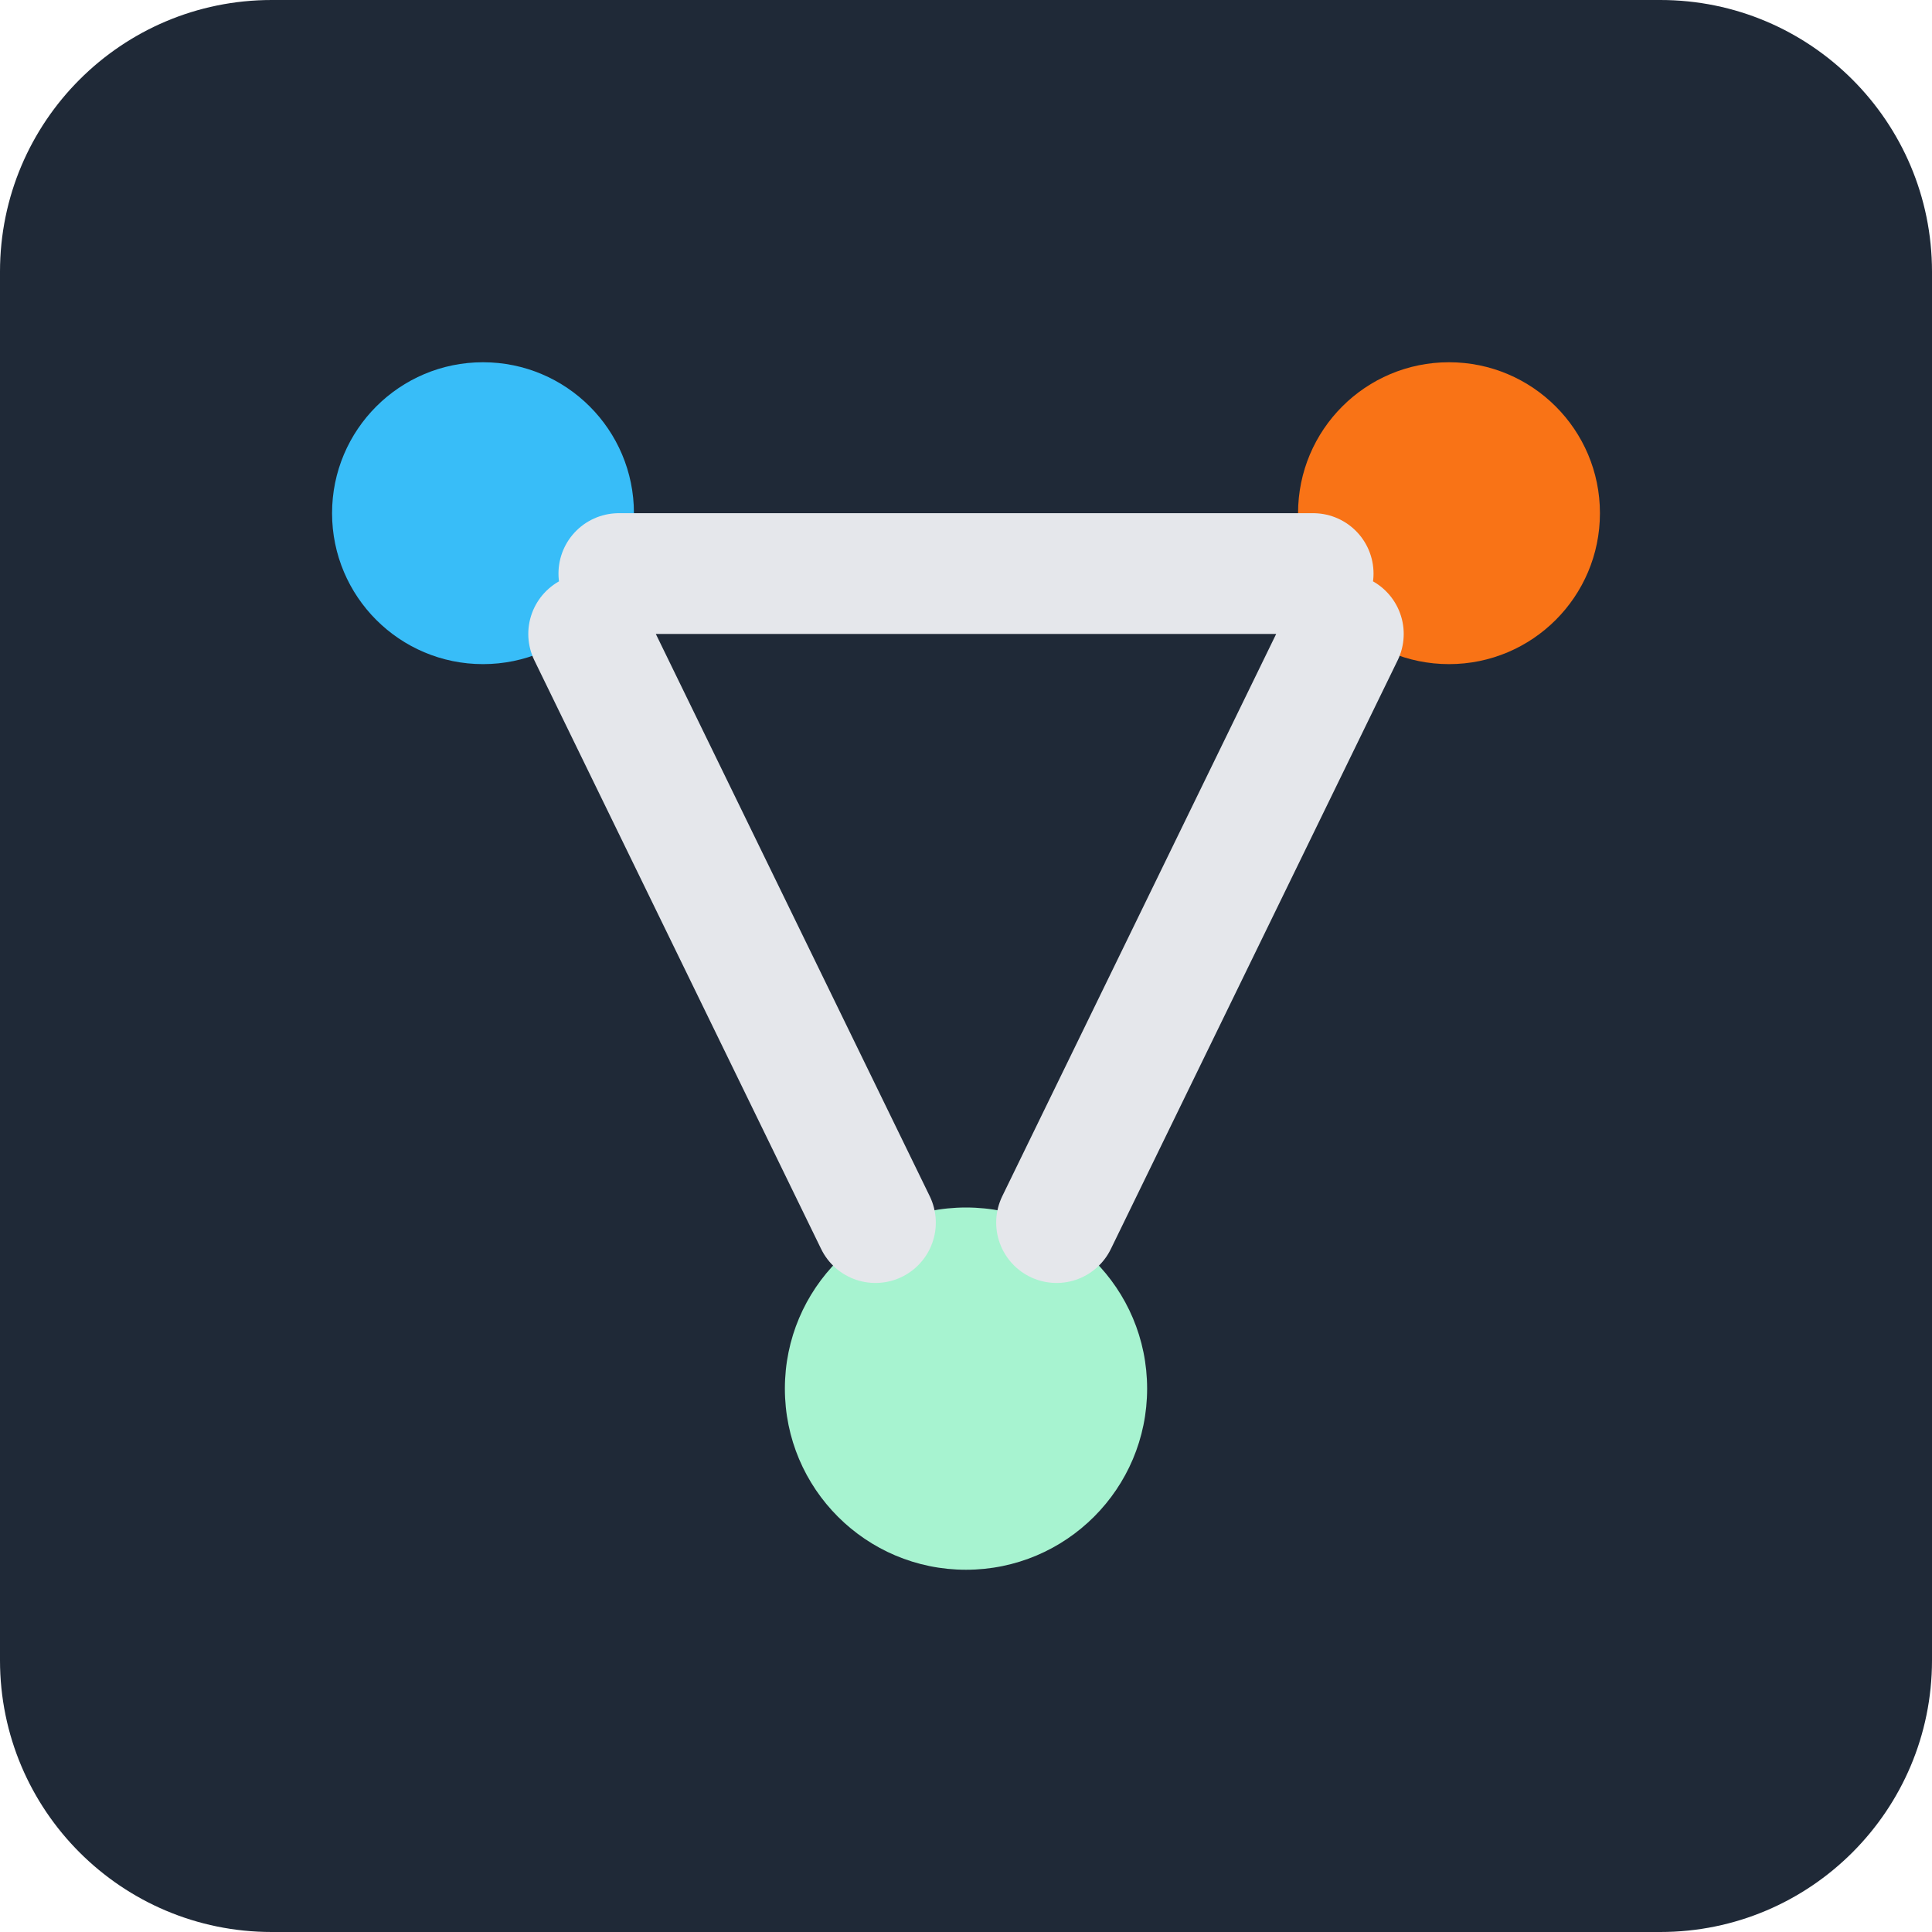
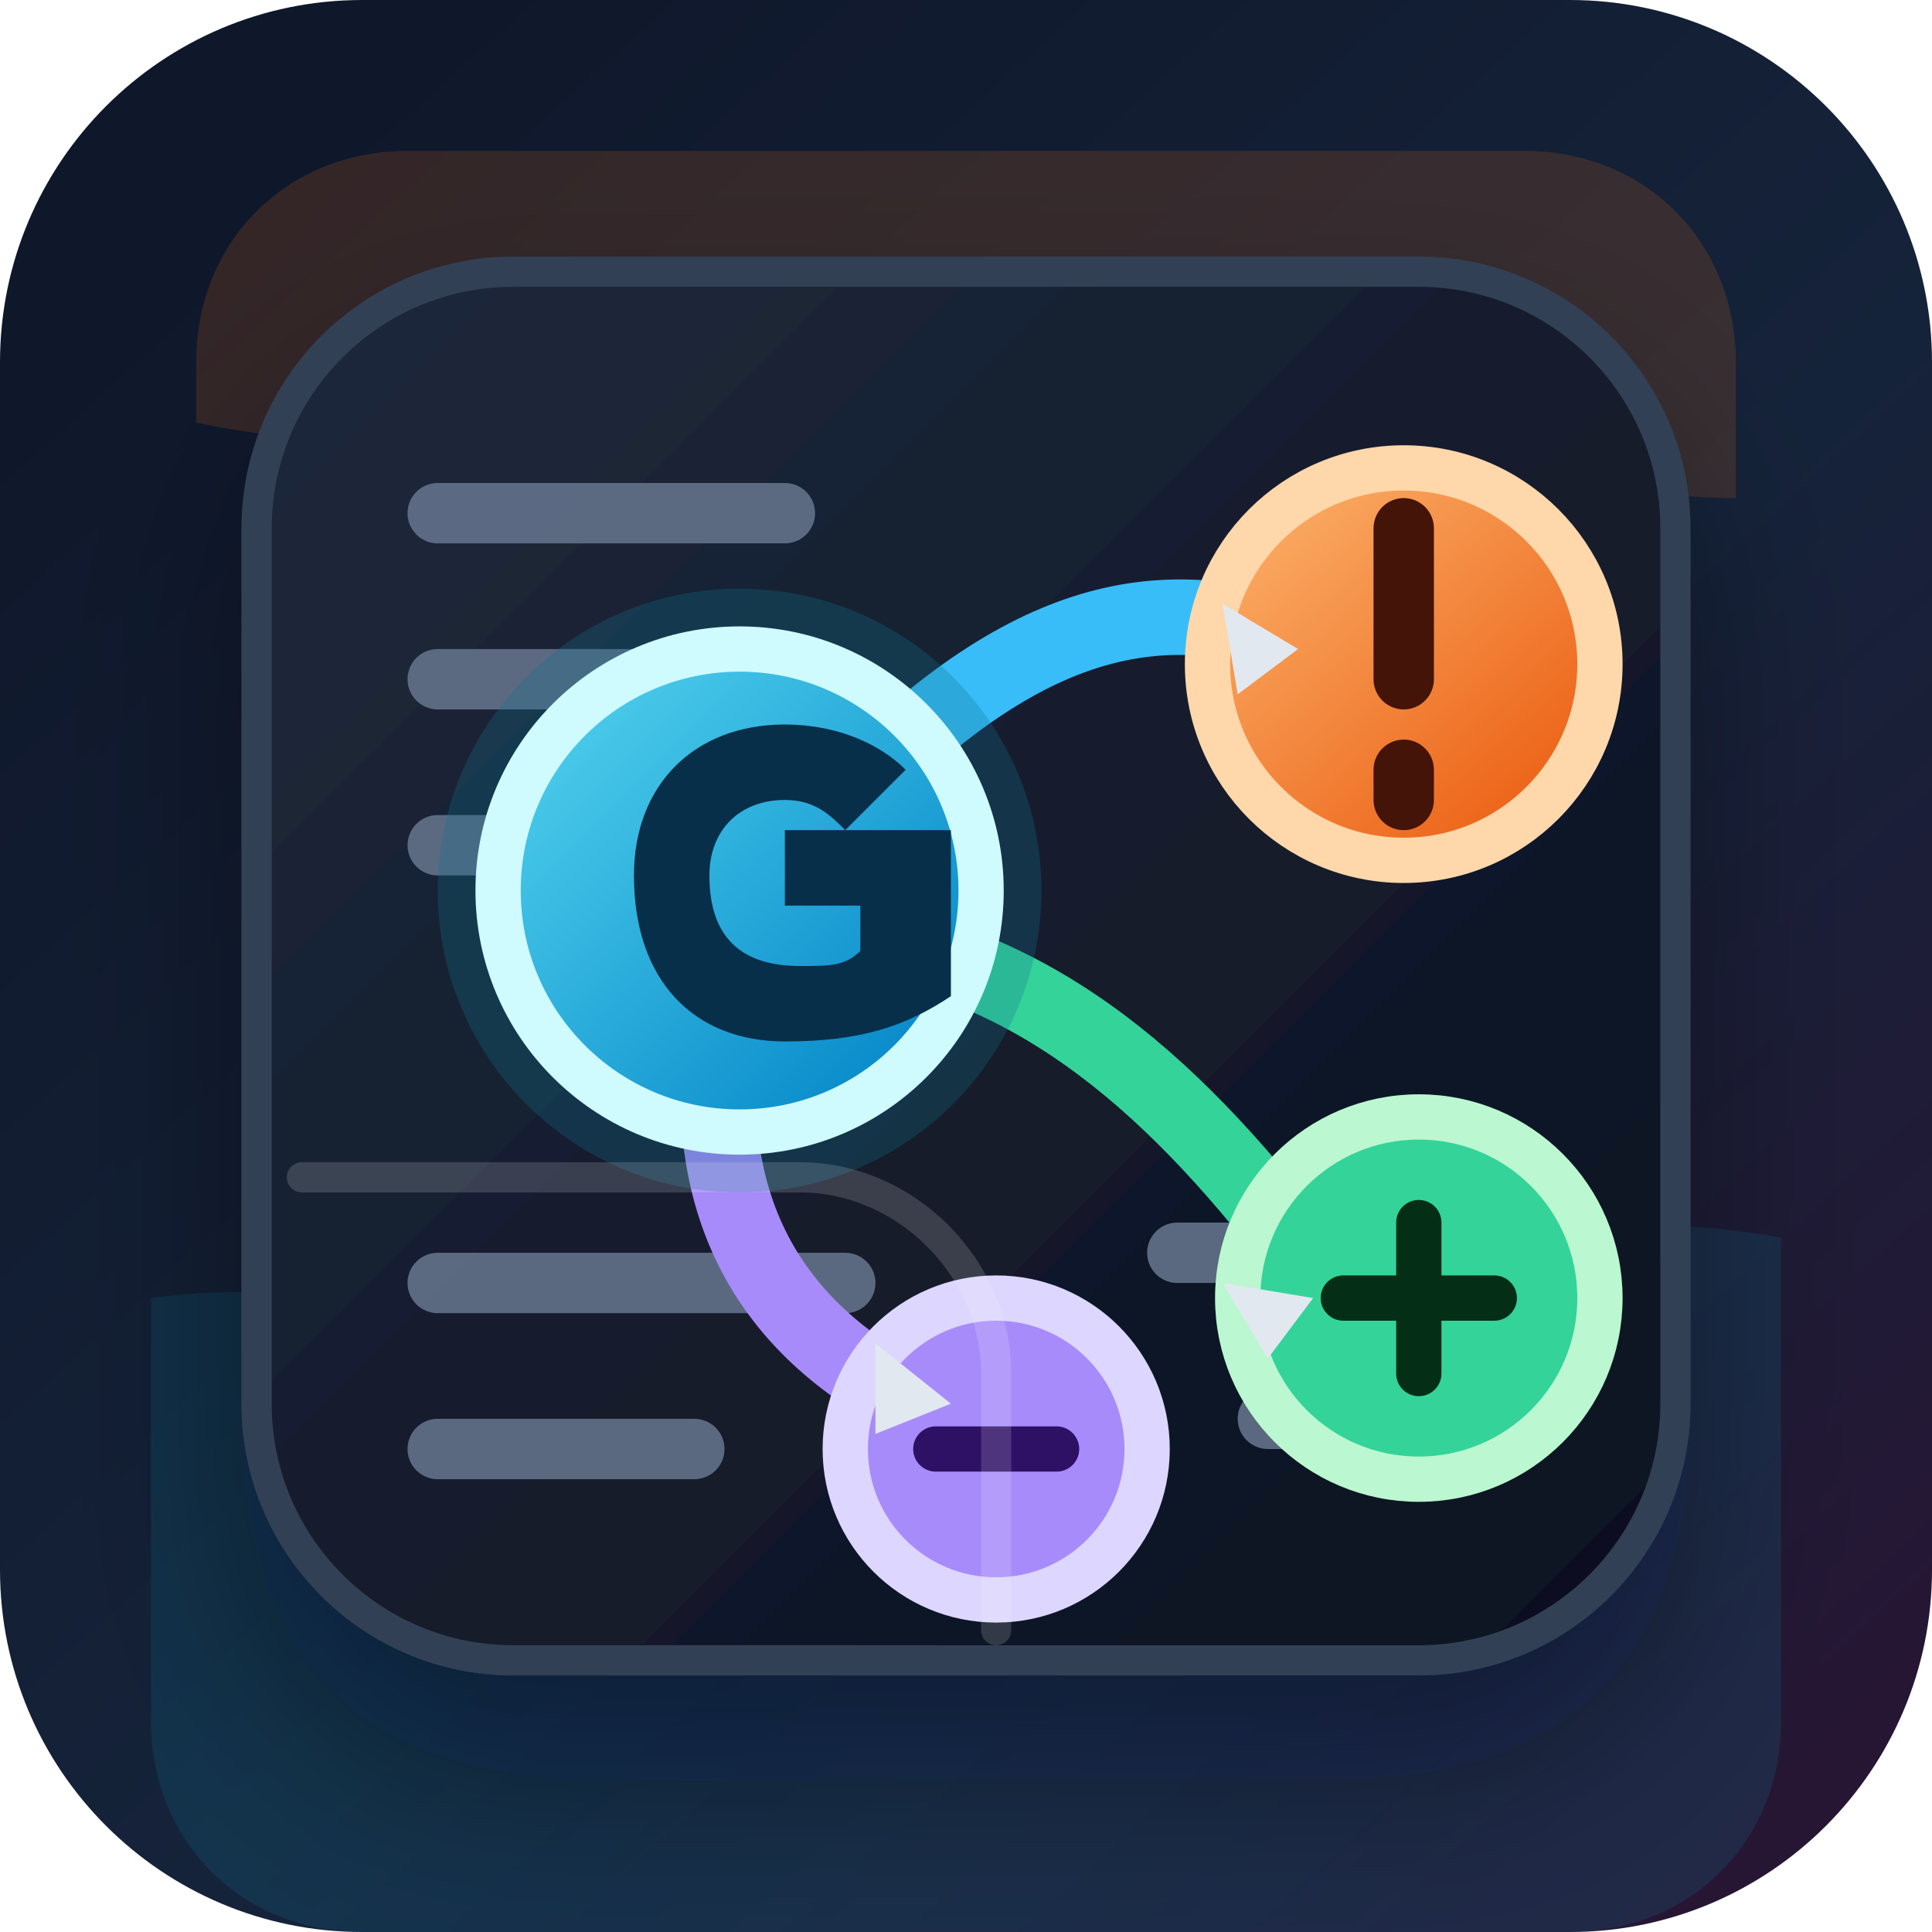
- <svg xmlns="http://www.w3.org/2000/svg" width="128" height="128" viewBox="0 0 128 128">
-   <rect width="128" height="128" rx="18" fill="#1f2937" />
-   <circle cx="32" cy="34" r="10" fill="#38bdf8" />
-   <circle cx="96" cy="34" r="10" fill="#f97316" />
-   <circle cx="64" cy="92" r="12" fill="#a7f3d0" />
-   <path d="M41 38h46M39 42l19 39M89 42 70 81" fill="none" stroke="#e5e7eb" stroke-width="8" stroke-linecap="round" />
+ <svg xmlns="http://www.w3.org/2000/svg" width="128" height="128" viewBox="0 0 128 128" role="img" aria-label="VC6 Impact Review">
+   <defs>
+     <linearGradient id="bg" x1="14" y1="10" x2="116" y2="122" gradientUnits="userSpaceOnUse">
+       <stop stop-color="#0f172a" />
+       <stop offset="0.56" stop-color="#15233a" />
+       <stop offset="1" stop-color="#261634" />
+     </linearGradient>
+     <linearGradient id="panel" x1="21" y1="22" x2="105" y2="106" gradientUnits="userSpaceOnUse">
+       <stop stop-color="#1e293b" />
+       <stop offset="1" stop-color="#0b1120" />
+     </linearGradient>
+     <linearGradient id="global" x1="32" y1="33" x2="67" y2="68" gradientUnits="userSpaceOnUse">
+       <stop stop-color="#67e8f9" />
+       <stop offset="1" stop-color="#0284c7" />
+     </linearGradient>
+     <linearGradient id="risk" x1="82" y1="28" x2="106" y2="55" gradientUnits="userSpaceOnUse">
+       <stop stop-color="#fdba74" />
+       <stop offset="1" stop-color="#ea580c" />
+     </linearGradient>
+     <filter id="softShadow" x="-30%" y="-30%" width="160%" height="160%">
+       <feDropShadow dx="0" dy="7" stdDeviation="6" flood-color="#020617" flood-opacity="0.38" />
+     </filter>
+   </defs>
+   <rect width="128" height="128" rx="24" fill="url(#bg)" />
+   <path d="M10 86c22-3 32 12 51 12 22 0 30-21 57-16v32c0 8-6 14-14 14H24c-8 0-14-6-14-14V86z" fill="#0891b2" opacity="0.15" />
+   <path d="M13 28c29 6 39-12 64-7 16 3 22 12 38 12v-9c0-8-6-14-14-14H27c-8 0-14 6-14 14v4z" fill="#f97316" opacity="0.16" />
+   <rect x="17" y="18" width="94" height="92" rx="17" fill="url(#panel)" stroke="#334155" stroke-width="2" filter="url(#softShadow)" />
+   <g opacity="0.88">
+     <path d="M29 34h23M29 45h15M29 56h19M29 85h27M29 96h17" stroke="#64748b" stroke-width="4" stroke-linecap="round" />
+     <path d="M78 83h21M84 94h15" stroke="#64748b" stroke-width="4" stroke-linecap="round" />
+   </g>
+   <path d="M57 52c12-12 21-13 31-9" fill="none" stroke="#38bdf8" stroke-width="5" stroke-linecap="round" />
+   <path d="M56 62c13 2 22 10 31 22" fill="none" stroke="#34d399" stroke-width="5" stroke-linecap="round" />
+   <path d="M48 67c-2 13 3 22 15 27" fill="none" stroke="#a78bfa" stroke-width="5" stroke-linecap="round" />
+   <circle cx="49" cy="59" r="20" fill="#0e7490" opacity="0.28" />
+   <circle cx="49" cy="59" r="16" fill="url(#global)" stroke="#cffafe" stroke-width="3" />
+   <path d="M42 58c0-6 4-10 10-10 3 0 6 1 8 3l-4 4c-1-1-2-2-4-2-3 0-5 2-5 5 0 4 2 6 6 6 2 0 3 0 4-1v-3h-5v-5h11v11c-3 2-6 3-11 3-6 0-10-4-10-11z" fill="#082f49" />
+   <circle cx="93" cy="44" r="13" fill="url(#risk)" stroke="#fed7aa" stroke-width="3" />
+   <path d="M93 35v10M93 51v2" stroke="#431407" stroke-width="4" stroke-linecap="round" />
+   <circle cx="94" cy="86" r="12" fill="#34d399" stroke="#bbf7d0" stroke-width="3" />
+   <path d="M89 86h10M94 81v10" stroke="#052e16" stroke-width="3" stroke-linecap="round" />
+   <circle cx="66" cy="96" r="10" fill="#a78bfa" stroke="#ddd6fe" stroke-width="3" />
+   <path d="M62 96h8" stroke="#2e1065" stroke-width="3" stroke-linecap="round" />
+   <path d="M86 43l-5-3 1 6zM87 86l-6-1 3 5zM63 93l-5-4v6z" fill="#e2e8f0" />
+   <path d="M20 78h33c7 0 13 6 13 13v17" fill="none" stroke="#f8fafc" stroke-width="2" stroke-linecap="round" opacity="0.16" />
</svg>
